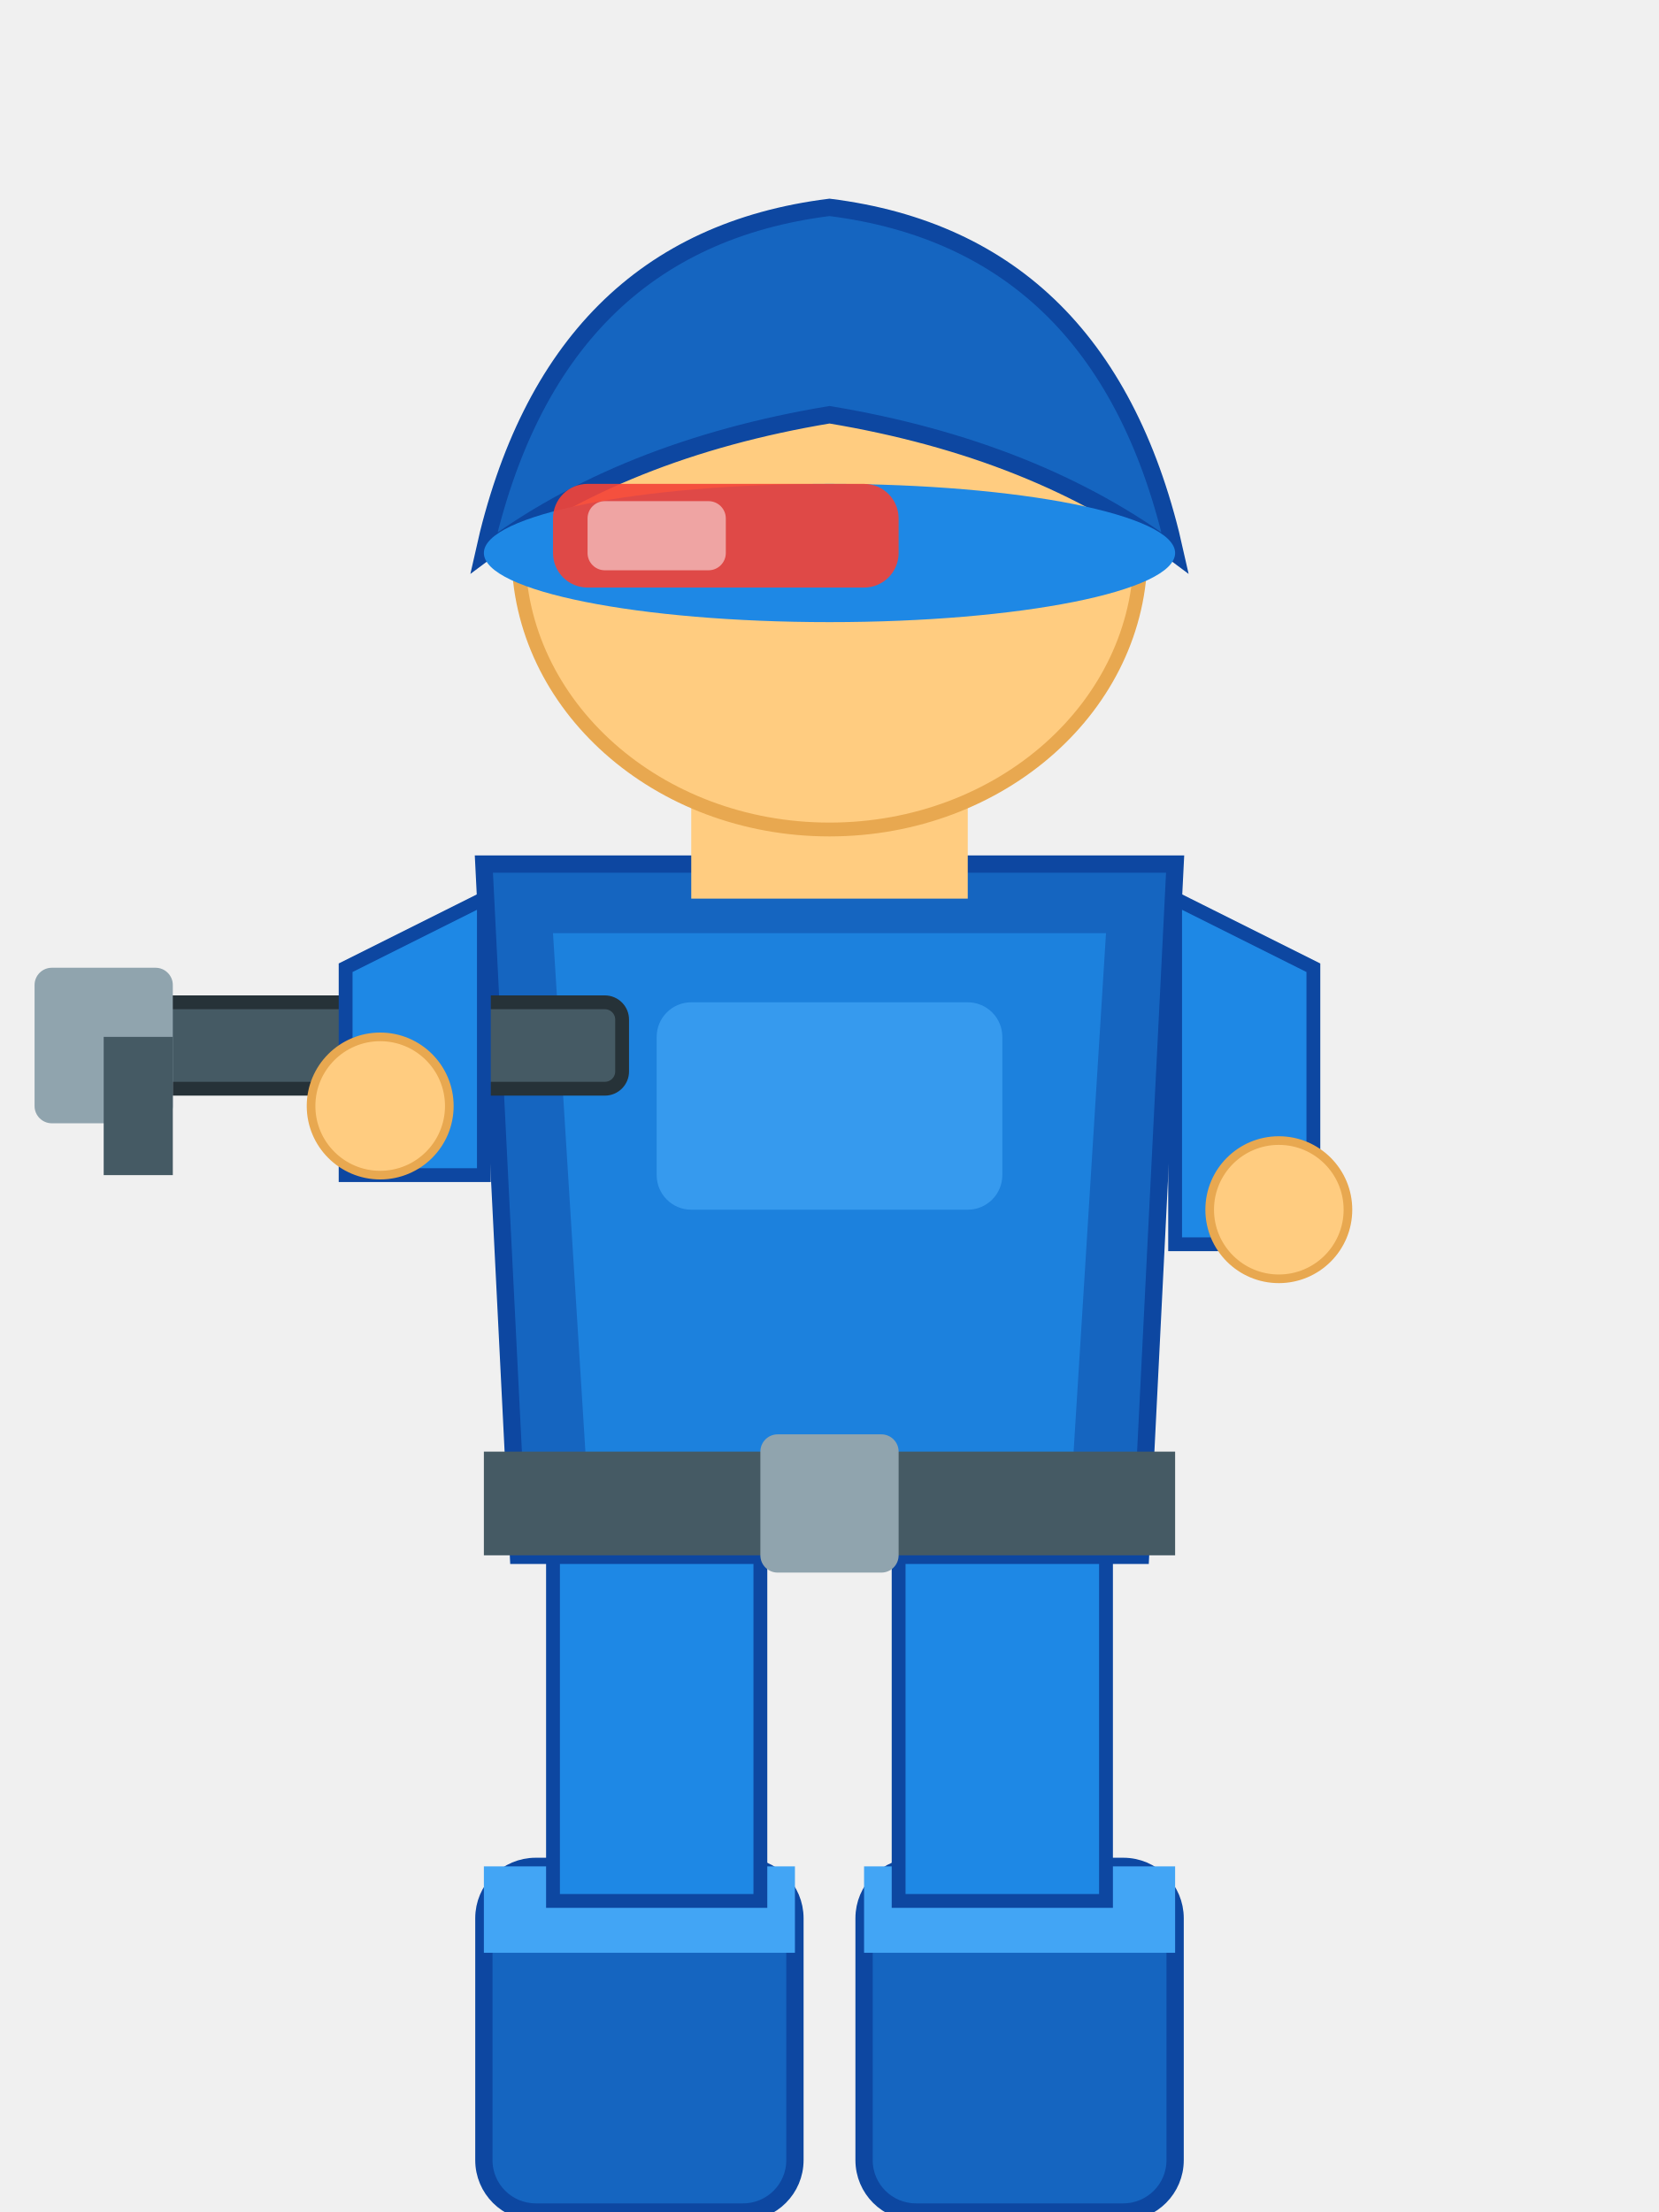
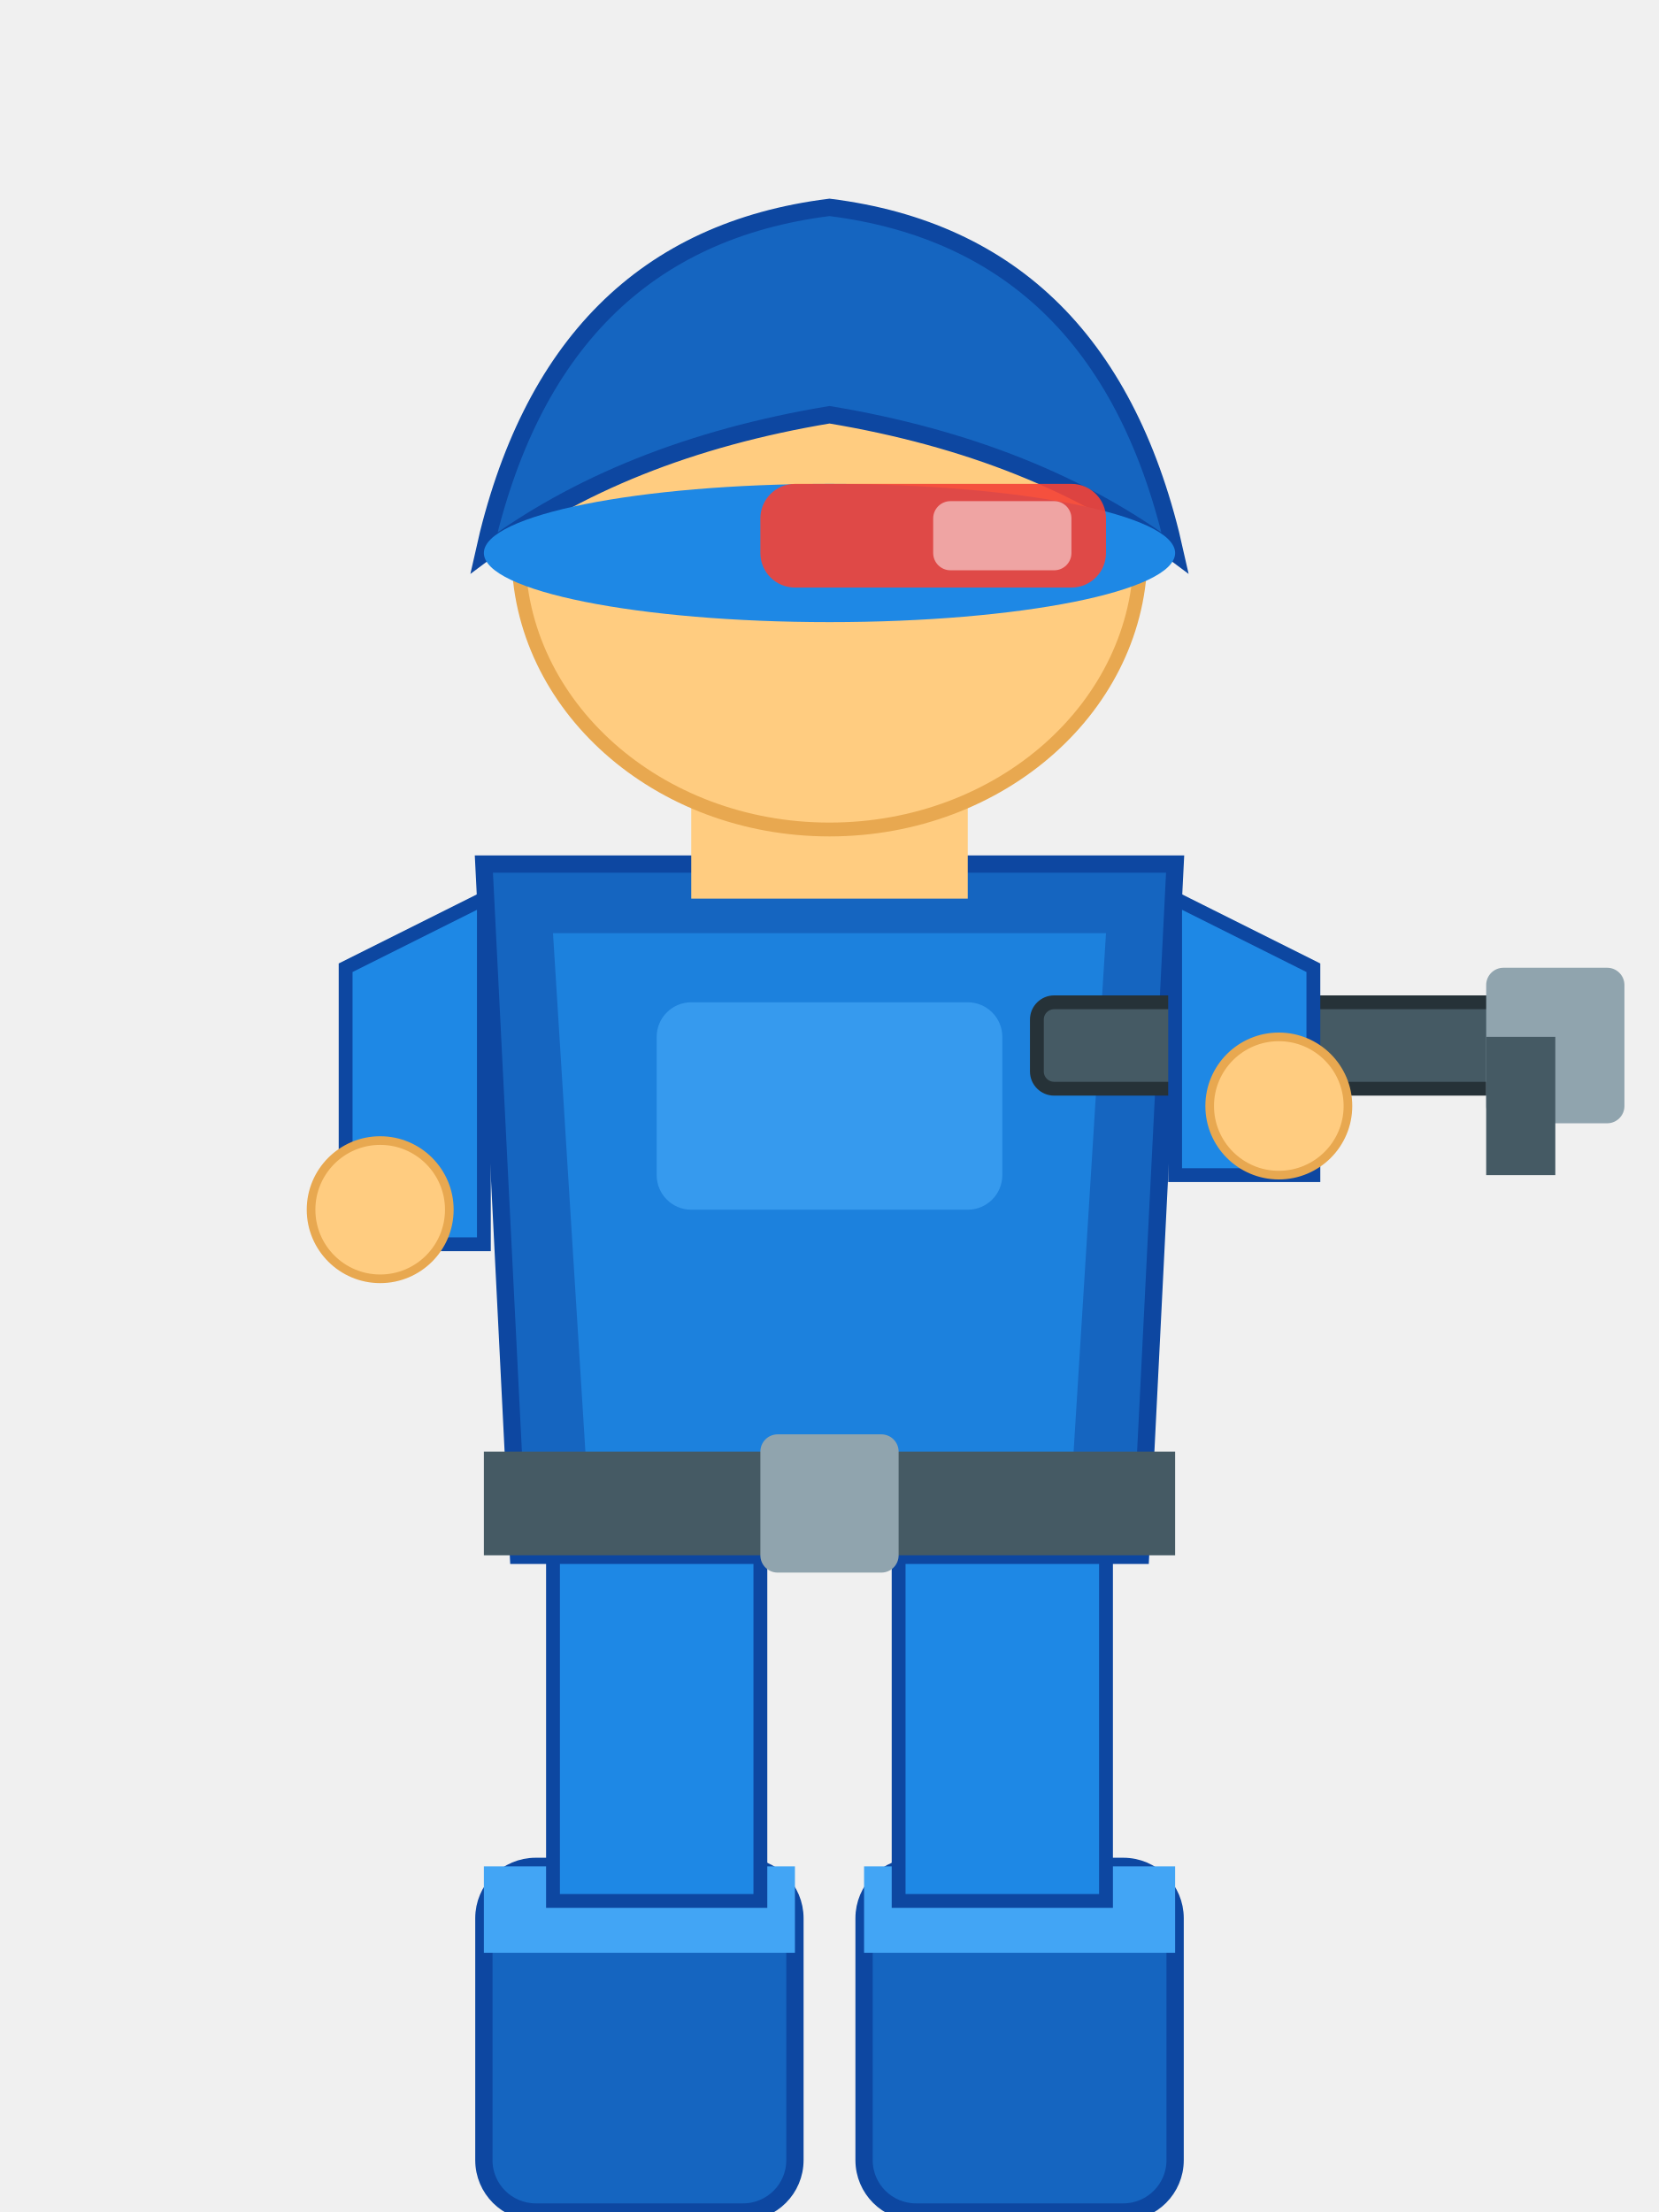
<svg xmlns="http://www.w3.org/2000/svg" viewBox="0 0 96 128" width="96" height="128">
-   <rect x="28" y="108" width="18" height="20" rx="3" fill="#1565C0" stroke="#0D47A1" stroke-width="1" />
-   <rect x="50" y="108" width="18" height="20" rx="3" fill="#1565C0" stroke="#0D47A1" stroke-width="1" />
-   <rect x="28" y="108" width="18" height="5" fill="#42A5F5" />
-   <rect x="50" y="108" width="18" height="5" fill="#42A5F5" />
-   <rect x="32" y="88" width="12" height="22" fill="#1E88E5" stroke="#0D47A1" stroke-width="0.8" />
-   <rect x="52" y="88" width="12" height="22" fill="#1E88E5" stroke="#0D47A1" stroke-width="0.8" />
-   <path d="M 28 50 L 68 50 L 66 90 L 30 90 Z" fill="#1565C0" stroke="#0D47A1" stroke-width="1" />
-   <path d="M 32 54 L 64 54 L 62 86 L 34 86 Z" fill="#1E88E5" opacity="0.8" />
-   <rect x="38" y="58" width="20" height="12" rx="2" fill="#42A5F5" opacity="0.7" />
-   <rect x="28" y="84" width="40" height="6" fill="#455A64" />
-   <rect x="44" y="83" width="8" height="8" rx="1" fill="#90A4AE" />
-   <rect x="6" y="58" width="30" height="5" rx="1" fill="#455A64" stroke="#263238" stroke-width="0.8" />
-   <rect x="2" y="56" width="8" height="9" rx="1" fill="#90A4AE" />
-   <rect x="6" y="60" width="4" height="8" fill="#455A64" />
-   <path d="M 28 52 L 20 56 L 20 68 L 28 68 Z" fill="#1E88E5" stroke="#0D47A1" stroke-width="0.8" />
-   <circle cx="22" cy="64" r="4" fill="#FFCC80" stroke="#E8A850" stroke-width="0.5" />
-   <path d="M 68 52 L 76 56 L 76 72 L 68 72 Z" fill="#1E88E5" stroke="#0D47A1" stroke-width="0.8" />
-   <circle cx="74" cy="70" r="4" fill="#FFCC80" stroke="#E8A850" stroke-width="0.5" />
-   <rect x="40" y="44" width="16" height="8" fill="#FFCC80" />
-   <ellipse cx="48" cy="32" rx="18" ry="16" fill="#FFCC80" stroke="#E8A850" stroke-width="0.8" />
-   <path d="M 28 32 Q 32 14, 48 12 Q 64 14, 68 32 Q 60 26, 48 24 Q 36 26, 28 32 Z" fill="#1565C0" stroke="#0D47A1" stroke-width="1" />
-   <ellipse cx="48" cy="32" rx="20" ry="4" fill="#1E88E5" />
-   <rect x="32" y="28" width="20" height="6" rx="2" fill="#F44336" opacity="0.9" />
-   <rect x="34" y="29" width="8" height="4" rx="1" fill="#FFFFFF" opacity="0.5" />
+   <g transform="translate(96 0) scale(-1 1)">
+     <rect x="28" y="108" width="18" height="20" rx="3" fill="#1565C0" stroke="#0D47A1" stroke-width="1" />
+     <rect x="50" y="108" width="18" height="20" rx="3" fill="#1565C0" stroke="#0D47A1" stroke-width="1" />
+     <rect x="28" y="108" width="18" height="5" fill="#42A5F5" />
+     <rect x="50" y="108" width="18" height="5" fill="#42A5F5" />
+     <rect x="32" y="88" width="12" height="22" fill="#1E88E5" stroke="#0D47A1" stroke-width="0.8" />
+     <rect x="52" y="88" width="12" height="22" fill="#1E88E5" stroke="#0D47A1" stroke-width="0.8" />
+     <path d="M 28 50 L 68 50 L 66 90 L 30 90 Z" fill="#1565C0" stroke="#0D47A1" stroke-width="1" />
+     <path d="M 32 54 L 64 54 L 62 86 L 34 86 Z" fill="#1E88E5" opacity="0.8" />
+     <rect x="38" y="58" width="20" height="12" rx="2" fill="#42A5F5" opacity="0.7" />
+     <rect x="28" y="84" width="40" height="6" fill="#455A64" />
+     <rect x="44" y="83" width="8" height="8" rx="1" fill="#90A4AE" />
+     <rect x="6" y="58" width="30" height="5" rx="1" fill="#455A64" stroke="#263238" stroke-width="0.8" />
+     <rect x="2" y="56" width="8" height="9" rx="1" fill="#90A4AE" />
+     <rect x="6" y="60" width="4" height="8" fill="#455A64" />
+     <path d="M 28 52 L 20 56 L 20 68 L 28 68 Z" fill="#1E88E5" stroke="#0D47A1" stroke-width="0.8" />
+     <circle cx="22" cy="64" r="4" fill="#FFCC80" stroke="#E8A850" stroke-width="0.5" />
+     <path d="M 68 52 L 76 56 L 76 72 L 68 72 Z" fill="#1E88E5" stroke="#0D47A1" stroke-width="0.8" />
+     <circle cx="74" cy="70" r="4" fill="#FFCC80" stroke="#E8A850" stroke-width="0.5" />
+     <rect x="40" y="44" width="16" height="8" fill="#FFCC80" />
+     <ellipse cx="48" cy="32" rx="18" ry="16" fill="#FFCC80" stroke="#E8A850" stroke-width="0.8" />
+     <path d="M 28 32 Q 32 14, 48 12 Q 64 14, 68 32 Q 60 26, 48 24 Q 36 26, 28 32 Z" fill="#1565C0" stroke="#0D47A1" stroke-width="1" />
+     <ellipse cx="48" cy="32" rx="20" ry="4" fill="#1E88E5" />
+     <rect x="32" y="28" width="20" height="6" rx="2" fill="#F44336" opacity="0.9" />
+     <rect x="34" y="29" width="8" height="4" rx="1" fill="#FFFFFF" opacity="0.5" />
+   </g>
</svg>
